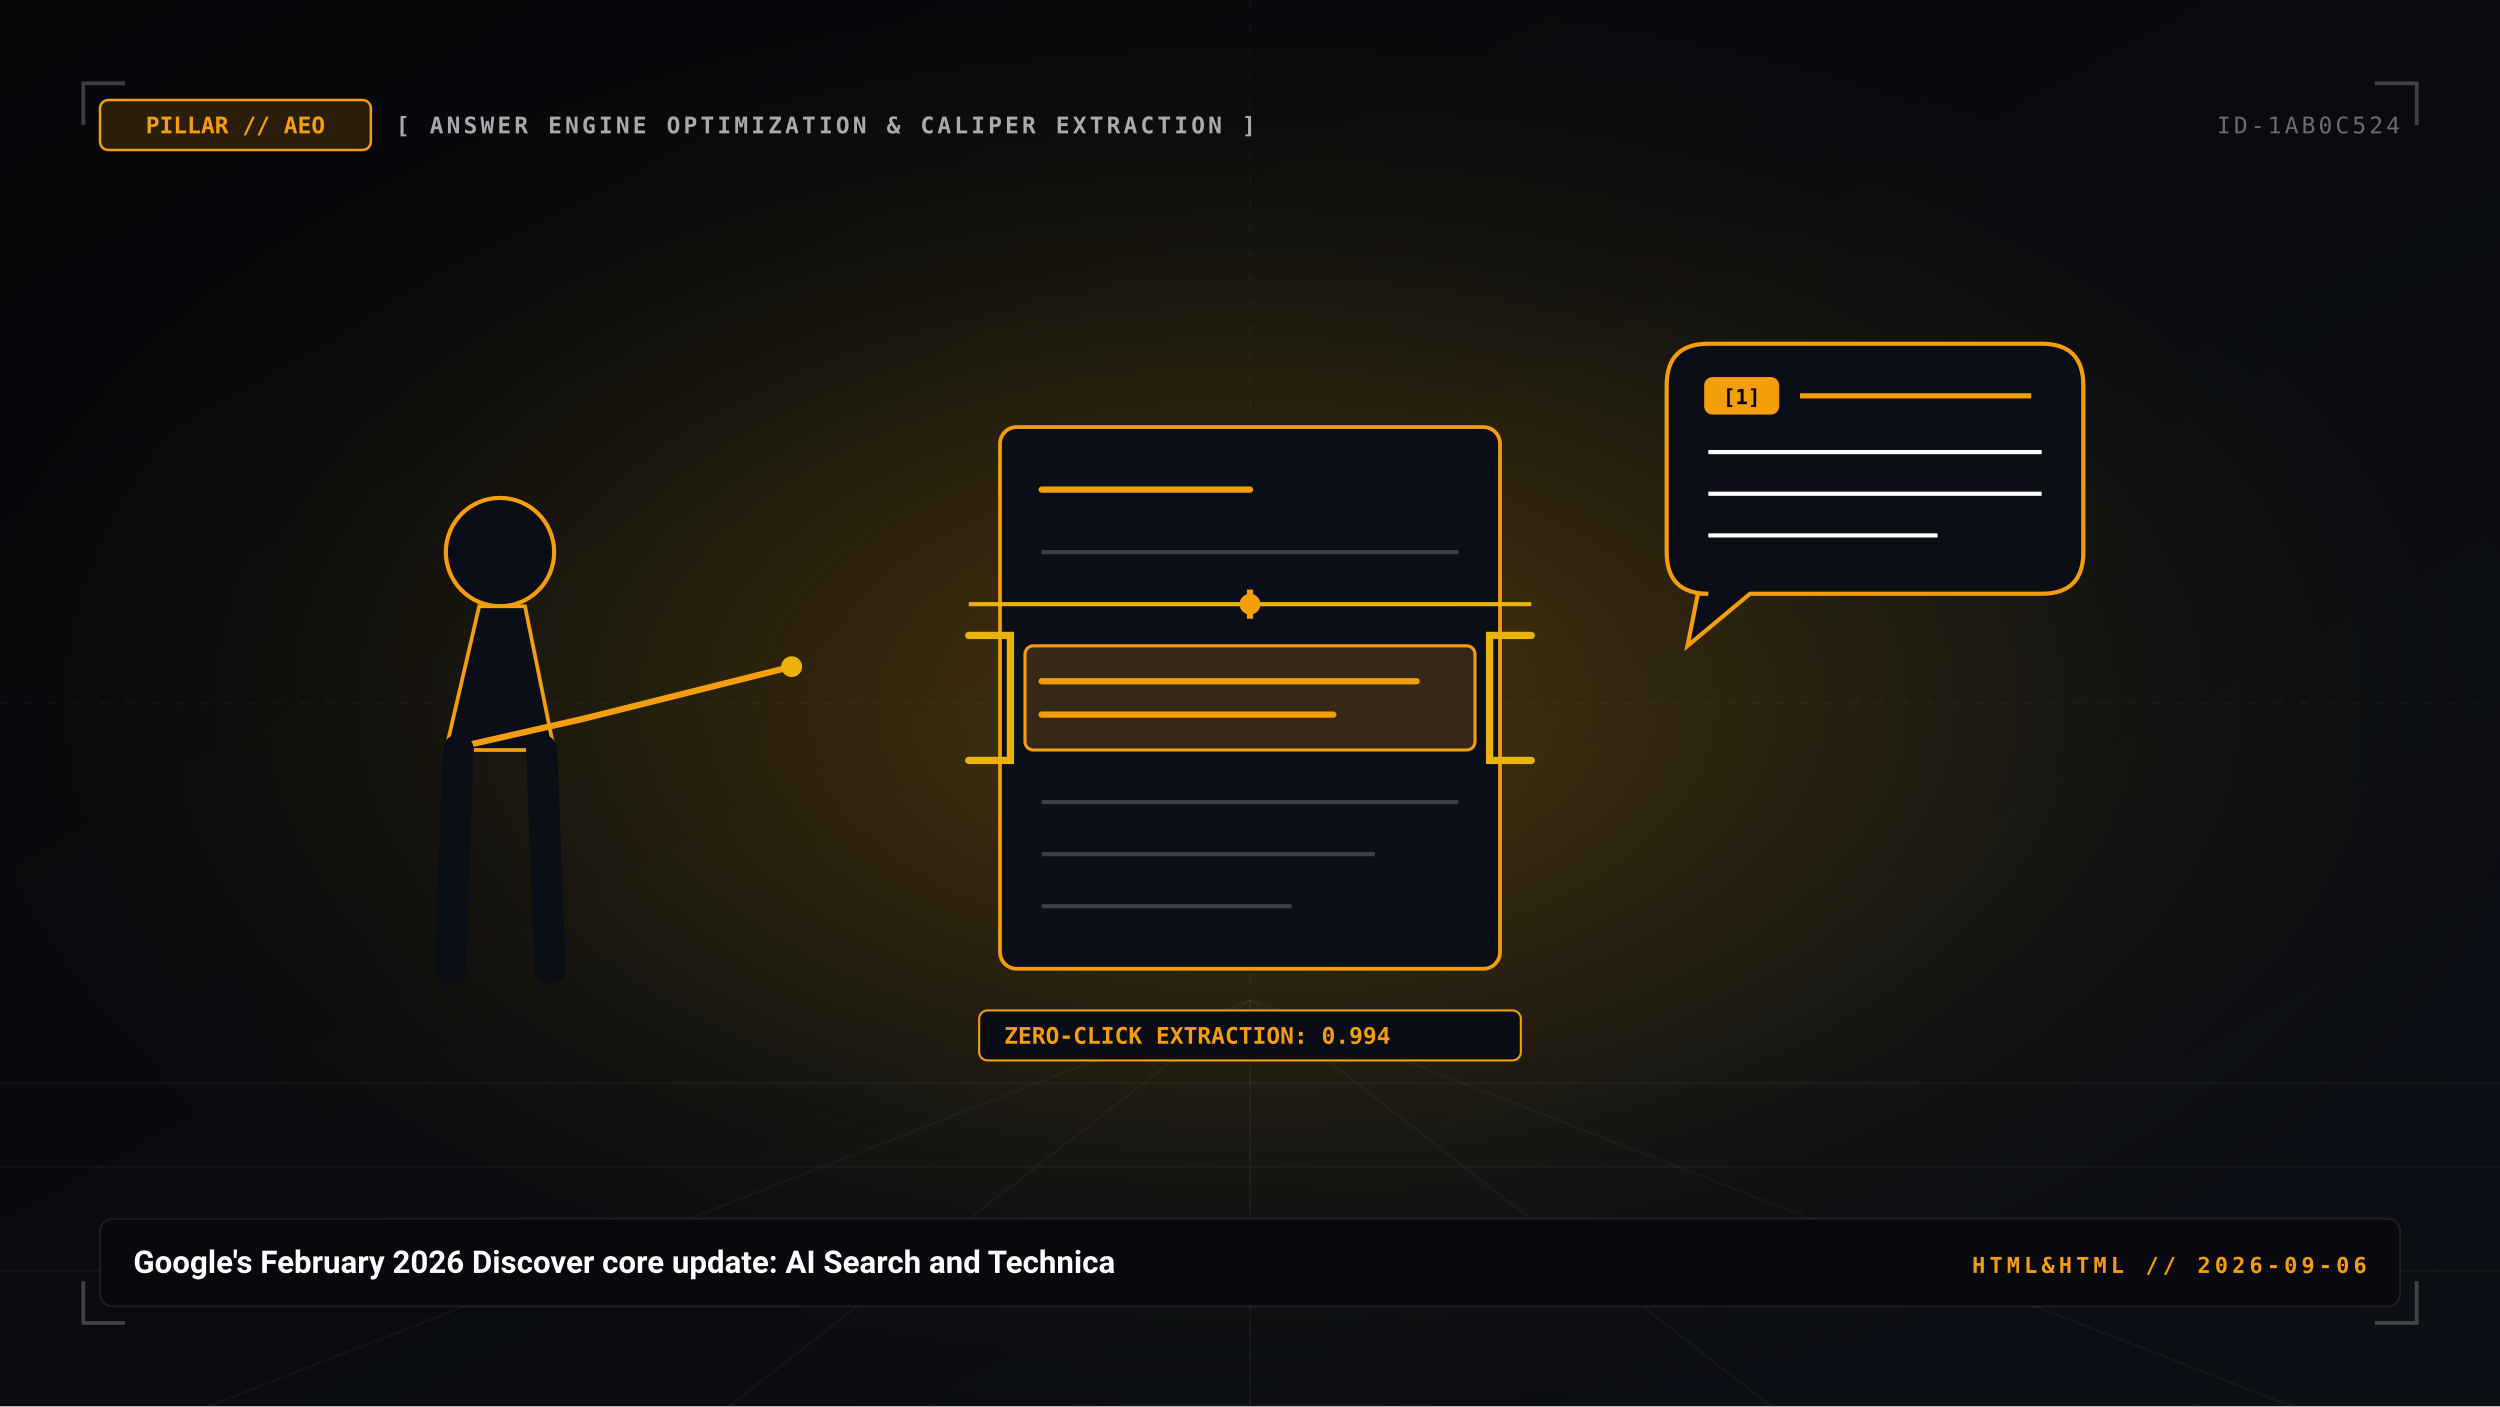
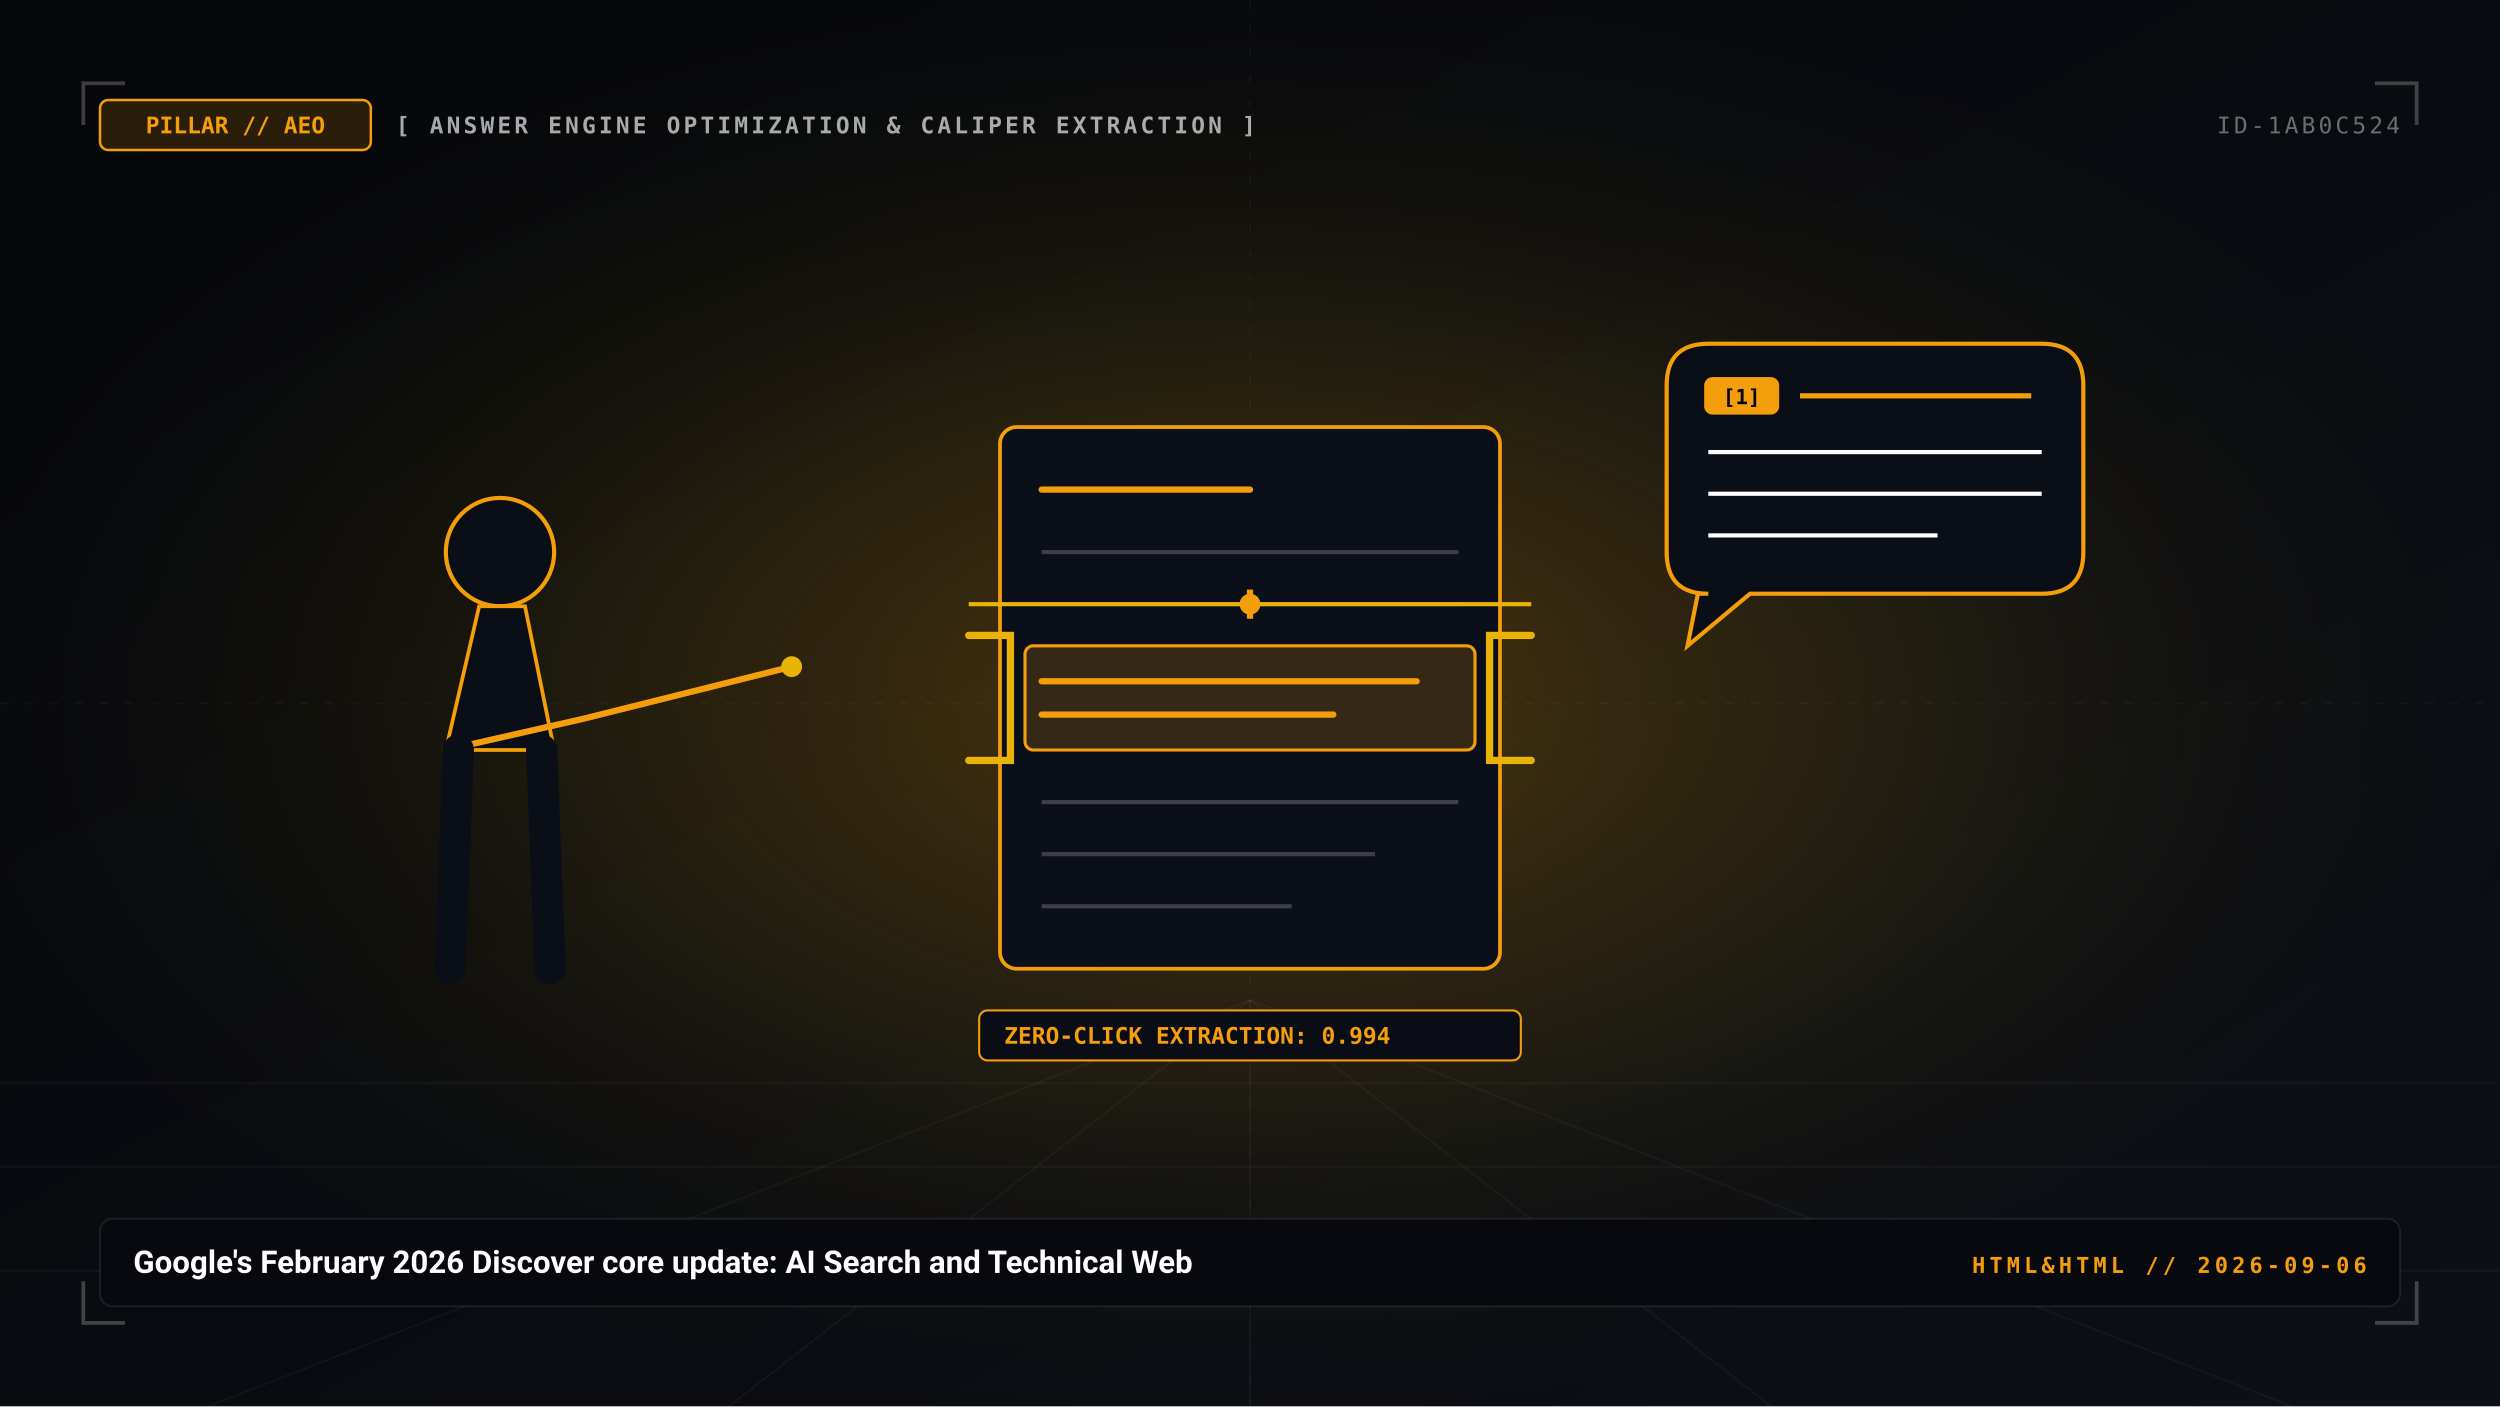
<svg xmlns="http://www.w3.org/2000/svg" viewBox="0 0 1200 675" width="1200" height="675" role="img" aria-labelledby="t-2026-02-01-google-39-s-february-2026-discover-core-update-a14d1f42c0 d-2026-02-01-google-39-s-february-2026-discover-core-update-a14d1f42c0">
  <defs>
    <linearGradient id="bg-2026-02-01-google-39-s-february-2026-discover-core-update-a14d1f42c0" x1="0%" y1="0%" x2="100%" y2="100%">
      <stop offset="0%" stop-color="#060709" />
      <stop offset="50%" stop-color="#090B10" />
      <stop offset="100%" stop-color="#0C0F16" />
    </linearGradient>
    <radialGradient id="glow-2026-02-01-google-39-s-february-2026-discover-core-update-a14d1f42c0" cx="50%" cy="50%" r="55%">
      <stop offset="0%" stop-color="#F59E0B" stop-opacity="0.28" />
      <stop offset="60%" stop-color="#EAB308" stop-opacity="0.06" />
      <stop offset="100%" stop-color="#060709" stop-opacity="0" />
    </radialGradient>
    <radialGradient id="radial-geo" cx="50%" cy="50%" r="50%">
      <stop offset="0%" stop-color="#F59E0B" stop-opacity="0.8" />
      <stop offset="100%" stop-color="#EAB308" stop-opacity="0.2" />
    </radialGradient>
    <linearGradient id="beam-seo" x1="0%" y1="0%" x2="0%" y2="100%">
      <stop offset="0%" stop-color="#F59E0B" stop-opacity="0.7" />
      <stop offset="100%" stop-color="#F59E0B" stop-opacity="0" />
    </linearGradient>
  </defs>
  <rect width="1200" height="675" fill="url(#bg-2026-02-01-google-39-s-february-2026-discover-core-update-a14d1f42c0)" />
  <rect width="1200" height="675" fill="url(#glow-2026-02-01-google-39-s-february-2026-discover-core-update-a14d1f42c0)" />
  <g stroke="rgba(255,255,255,0.035)" stroke-width="1">
    <line x1="0" y1="520" x2="1200" y2="520" />
    <line x1="0" y1="560" x2="1200" y2="560" />
    <line x1="0" y1="610" x2="1200" y2="610" />
    <line x1="600" y1="480" x2="100" y2="675" />
    <line x1="600" y1="480" x2="350" y2="675" />
    <line x1="600" y1="480" x2="600" y2="675" />
    <line x1="600" y1="480" x2="850" y2="675" />
    <line x1="600" y1="480" x2="1100" y2="675" />
  </g>
  <line x1="0" y1="337.5" x2="1200" y2="337.5" stroke="rgba(255,255,255,0.03)" stroke-width="1" stroke-dasharray="4 8" />
  <line x1="600" y1="0" x2="600" y2="675" stroke="rgba(255,255,255,0.03)" stroke-width="1" stroke-dasharray="4 8" />
  <g id="scene-aeo" transform="translate(0, 5)">
    <g transform="translate(480, 200)">
      <rect x="0" y="0" width="240" height="260" rx="8" fill="#0B0F1A" stroke="#F59E0B" stroke-width="1.8" />
      <line x1="20" y1="30" x2="120" y2="30" stroke="#F59E0B" stroke-width="3" stroke-linecap="round" />
      <line x1="20" y1="60" x2="220" y2="60" stroke="rgba(255,255,255,0.2)" stroke-width="2" />
      <line x1="20" y1="85" x2="220" y2="85" stroke="rgba(255,255,255,0.2)" stroke-width="2" />
      <rect x="12" y="105" width="216" height="50" rx="4" fill="#F59E0B" fill-opacity="0.18" stroke="#F59E0B" stroke-width="1.5" />
      <line x1="20" y1="122" x2="200" y2="122" stroke="#F59E0B" stroke-width="3" stroke-linecap="round" />
      <line x1="20" y1="138" x2="160" y2="138" stroke="#F59E0B" stroke-width="3" stroke-linecap="round" />
      <line x1="20" y1="180" x2="220" y2="180" stroke="rgba(255,255,255,0.2)" stroke-width="2" />
      <line x1="20" y1="205" x2="180" y2="205" stroke="rgba(255,255,255,0.2)" stroke-width="2" />
      <line x1="20" y1="230" x2="140" y2="230" stroke="rgba(255,255,255,0.2)" stroke-width="2" />
    </g>
    <g transform="translate(600, 330)">
      <path d="M-135,-30 L-115,-30 L-115,30 L-135,30" fill="none" stroke="#EAB308" stroke-width="3.5" stroke-linecap="round" />
      <path d="M135,-30 L115,-30 L115,30 L135,30" fill="none" stroke="#EAB308" stroke-width="3.5" stroke-linecap="round" />
      <line x1="-135" y1="-45" x2="135" y2="-45" stroke="#EAB308" stroke-width="2" />
      <line x1="0" y1="-52" x2="0" y2="-38" stroke="#F59E0B" stroke-width="3" />
      <circle cx="0" cy="-45" r="5" fill="#F59E0B" />
    </g>
    <g transform="translate(800, 160)">
      <path d="M0,20 Q0,0 20,0 L180,0 Q200,0 200,20 L200,100 Q200,120 180,120 L40,120 L10,145 L15,120 L20,120 Q0,120 0,100 Z" fill="#0A0E17" stroke="#F59E0B" stroke-width="2" />
      <rect x="18" y="16" width="36" height="18" rx="4" fill="#F59E0B" />
      <text x="36" y="29" font-family="ui-monospace,Menlo,monospace" font-size="10" font-weight="900" text-anchor="middle" fill="#07080A">[1]</text>
      <line x1="64" y1="25" x2="175" y2="25" stroke="#F59E0B" stroke-width="2.5" />
      <line x1="20" y1="52" x2="180" y2="52" stroke="#FFFFFF" stroke-width="2" />
      <line x1="20" y1="72" x2="180" y2="72" stroke="#FFFFFF" stroke-width="2" />
      <line x1="20" y1="92" x2="130" y2="92" stroke="#FFFFFF" stroke-width="2" />
    </g>
    <g transform="translate(240, 260)">
      <circle cx="0" cy="0" r="26" fill="#0A0E17" stroke="#F59E0B" stroke-width="2" />
      <path d="M-10,26 L-26,95 L26,95 L12,26 Z" fill="#0A0E17" stroke="#F59E0B" stroke-width="1.8" />
      <path d="M-26,95 L40,80 L140,55" fill="none" stroke="#F59E0B" stroke-width="3" stroke-linecap="round" />
      <circle cx="140" cy="55" r="5" fill="#EAB308" />
      <path d="M-20,95 L-24,200 M20,95 L24,200" stroke="#0A0E17" stroke-width="15" stroke-linecap="round" />
    </g>
    <g font-family="ui-monospace,Menlo,monospace" font-size="11" font-weight="700">
      <rect x="470" y="480" width="260" height="24" rx="4" fill="#0A0D15" stroke="#F59E0B" stroke-width="1" />
      <text x="482" y="496" fill="#F59E0B">ZERO-CLICK EXTRACTION: 0.994</text>
    </g>
  </g>
  <path d="M40 60 V40 H60 M1140 40 H1160 V60 M1160 615 V635 H1140 M60 635 H40 V615" stroke="rgba(255,255,255,0.22)" stroke-width="1.8" fill="none" />
  <rect x="48" y="48" width="130" height="24" rx="4" fill="#F59E0B" fill-opacity="0.15" stroke="#F59E0B" stroke-width="1.2" />
  <text x="113" y="64" font-family="ui-monospace,Menlo,monospace" font-size="11" font-weight="900" text-anchor="middle" fill="#F59E0B">PILLAR // AEO</text>
  <text x="190" y="64" font-family="ui-monospace,Menlo,monospace" font-size="11" font-weight="700" letter-spacing="1.5" fill="rgba(255,255,255,0.65)">[ ANSWER ENGINE OPTIMIZATION &amp; CALIPER EXTRACTION ]</text>
  <text x="1152" y="64" font-family="ui-monospace,Menlo,monospace" font-size="11" text-anchor="end" letter-spacing="1.5" fill="rgba(255,255,255,0.4)">ID-1AB0C524</text>
  <rect x="48" y="585" width="1104" height="42" rx="6" fill="#07090E" stroke="rgba(255,255,255,0.08)" stroke-width="1" />
-   <text x="64" y="611" font-family="-apple-system,BlinkMacSystemFont,Segoe UI,Roboto,sans-serif" font-size="15" font-weight="700" fill="#FFFFFF">Google's February 2026 Discover core update: AI Search and Technica</text>
+   <text x="64" y="611" font-family="-apple-system,BlinkMacSystemFont,Segoe UI,Roboto,sans-serif" font-size="15" font-weight="700" fill="#FFFFFF">Google's February 2026 Discover core update: AI Search and Technical Web</text>
  <text x="1136" y="611" font-family="ui-monospace,Menlo,monospace" font-size="10.5" font-weight="700" text-anchor="end" letter-spacing="2" fill="#F59E0B">HTML&amp;HTML // 2026-09-06</text>
</svg>
